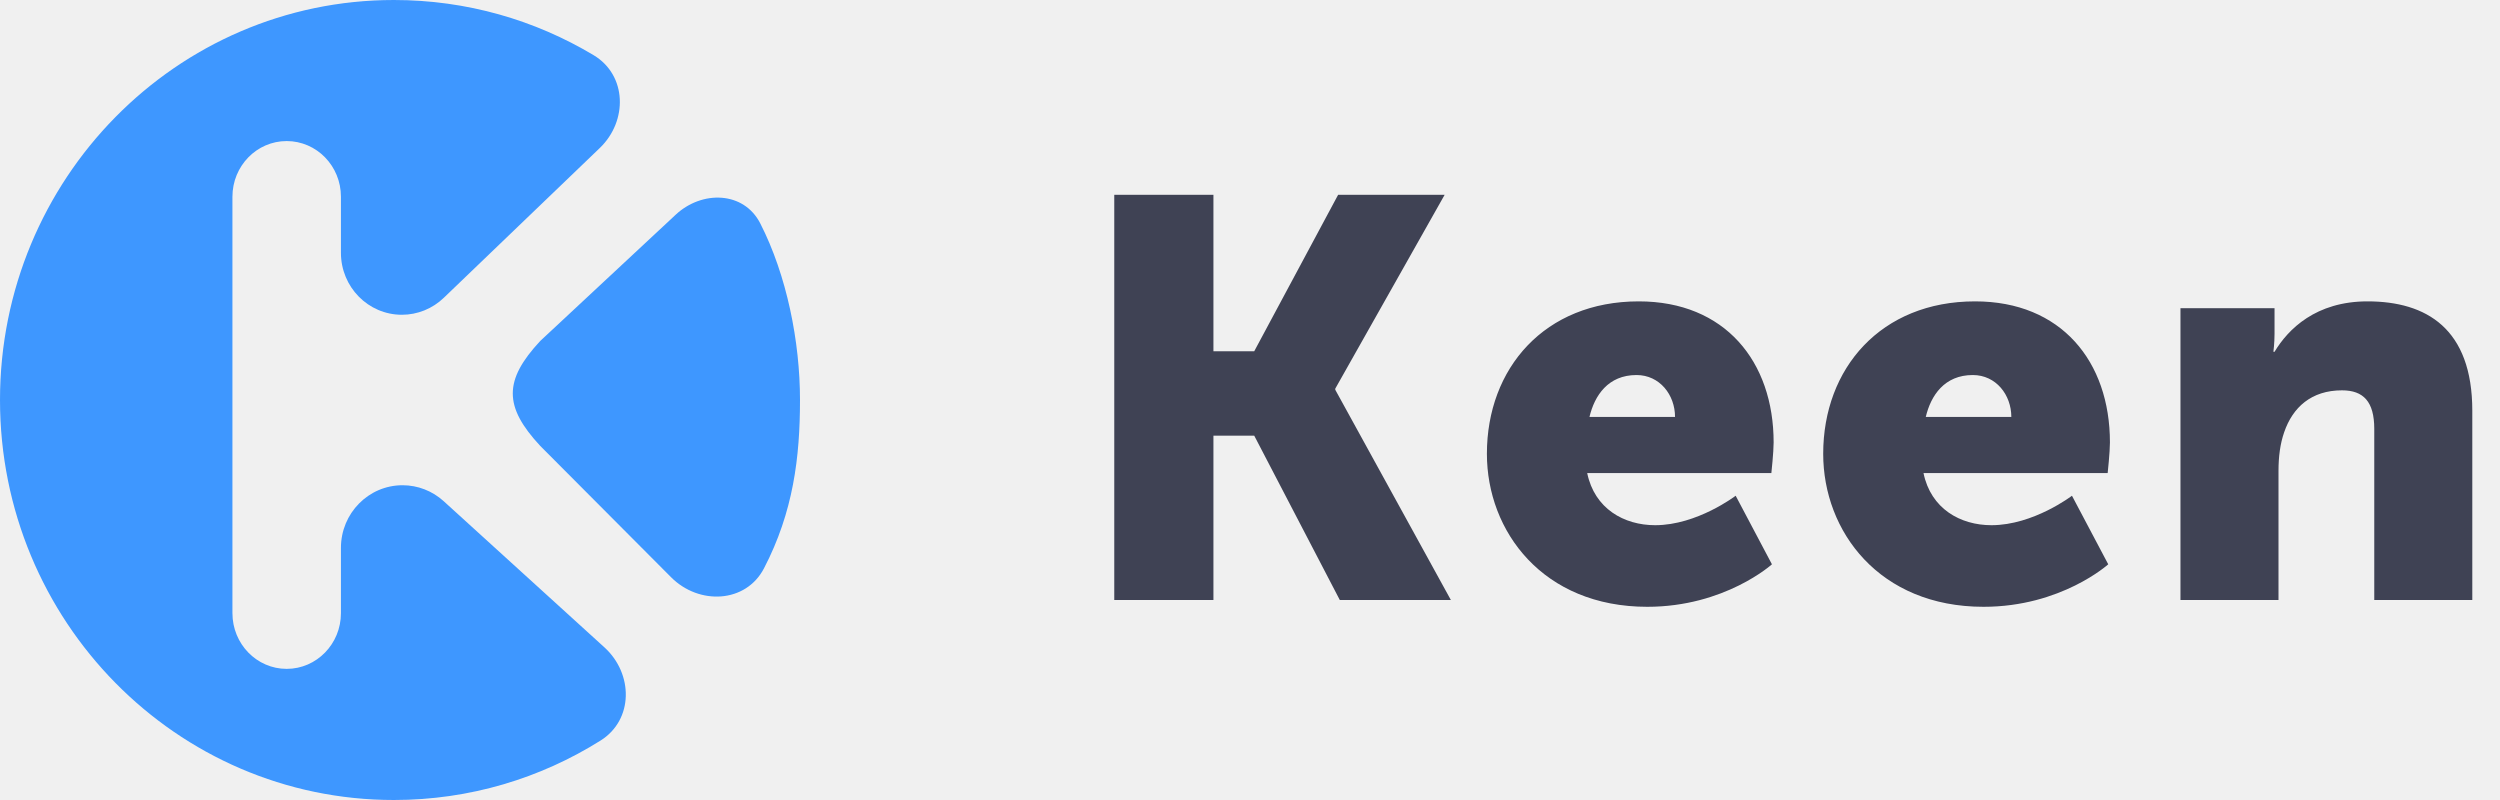
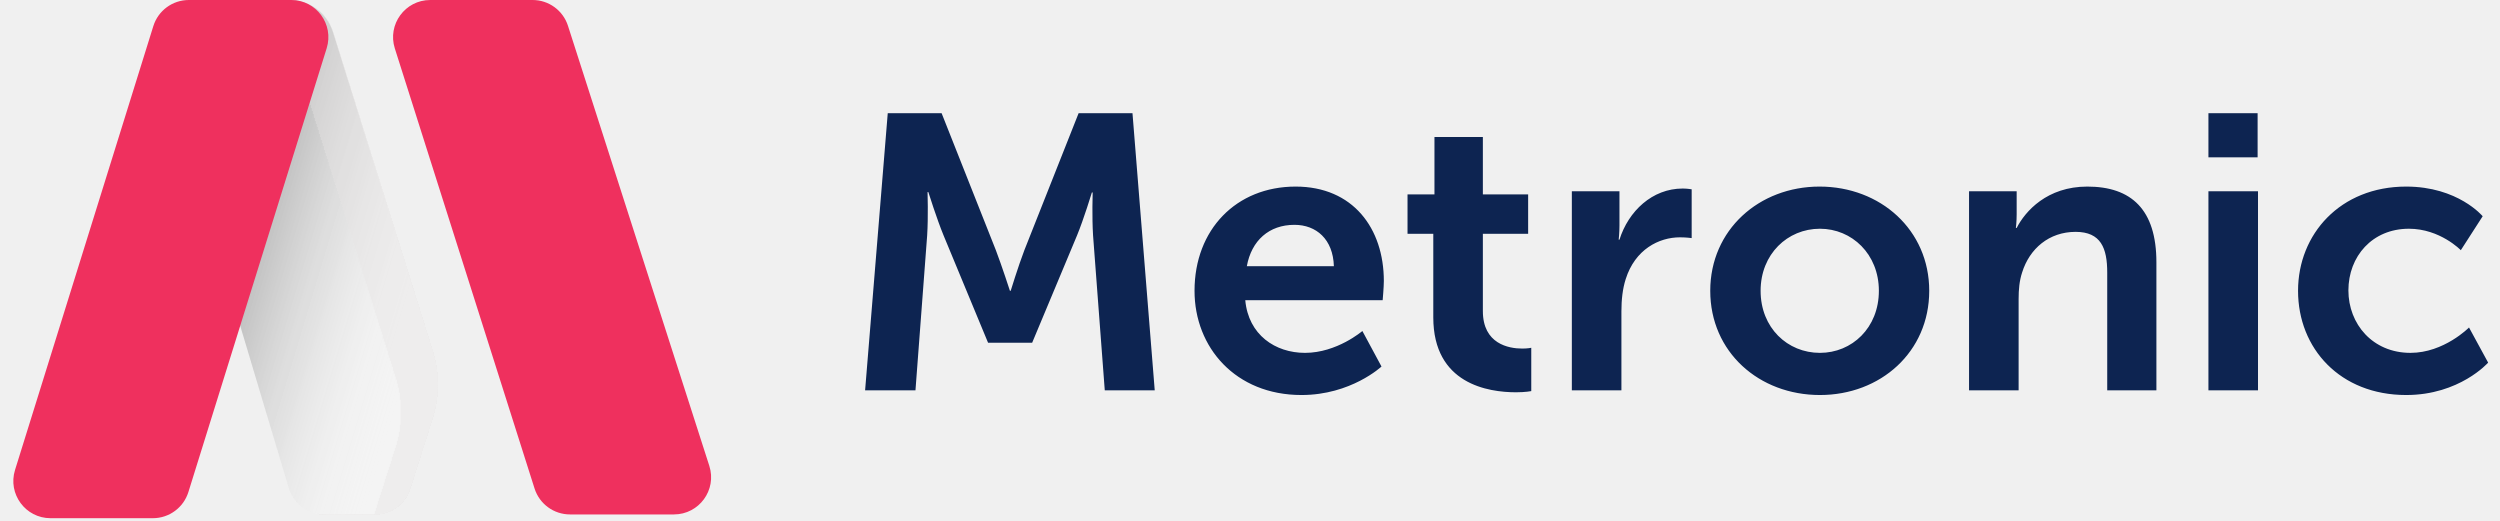
- <svg xmlns="http://www.w3.org/2000/svg" width="75" height="24" viewBox="0 0 75 24" fill="none">
-   <g clip-path="url(#clip0_4121_188)">
-     <path d="M33.428 18H36.403V13.07H37.627L40.194 18H43.526L40.058 11.693V11.659L43.339 5.845H40.143L37.627 10.537H36.403V5.845H33.428V18ZM44.607 13.614C44.607 15.943 46.29 18.204 49.418 18.204C51.747 18.204 53.158 16.929 53.158 16.929L52.07 14.872C52.07 14.872 50.914 15.756 49.656 15.756C48.721 15.756 47.837 15.263 47.616 14.192H53.141C53.141 14.192 53.209 13.563 53.209 13.274C53.209 10.843 51.747 9.041 49.163 9.041C46.341 9.041 44.607 11.047 44.607 13.614ZM47.684 12.509C47.837 11.863 48.245 11.251 49.095 11.251C49.792 11.251 50.251 11.846 50.251 12.509H47.684ZM54.696 13.614C54.696 15.943 56.379 18.204 59.507 18.204C61.836 18.204 63.247 16.929 63.247 16.929L62.159 14.872C62.159 14.872 61.003 15.756 59.745 15.756C58.81 15.756 57.926 15.263 57.705 14.192H63.23C63.23 14.192 63.298 13.563 63.298 13.274C63.298 10.843 61.836 9.041 59.252 9.041C56.43 9.041 54.696 11.047 54.696 13.614ZM57.773 12.509C57.926 11.863 58.334 11.251 59.184 11.251C59.881 11.251 60.34 11.846 60.34 12.509H57.773ZM65.414 18H68.355V14.124C68.355 13.699 68.406 13.308 68.525 12.968C68.78 12.22 69.341 11.71 70.259 11.71C70.905 11.71 71.228 12.05 71.228 12.866V18H74.169V12.322C74.169 9.857 72.792 9.041 71.024 9.041C69.477 9.041 68.644 9.874 68.236 10.554H68.202C68.202 10.554 68.236 10.299 68.236 10.01V9.245H65.414V18Z" fill="#3F4254" />
-     <path fill-rule="evenodd" clip-rule="evenodd" d="M20.134 17.319C20.97 18.157 22.374 18.099 22.92 17.049C23.8 15.358 24 13.714 24 12C24 10.256 23.607 8.266 22.808 6.702C22.315 5.737 21.064 5.703 20.271 6.441L16.207 10.229C15.109 11.41 15.109 12.197 16.207 13.377L20.134 17.319ZM18.134 19.422C19.002 20.212 19.011 21.593 18.016 22.217C16.214 23.348 14.09 24 11.816 24C5.29 24 0 18.627 0 12C0 5.373 5.29 0 11.816 0C14.003 0 16.051 0.603 17.808 1.655C18.812 2.256 18.837 3.631 17.993 4.441L13.313 8.935C12.974 9.261 12.524 9.443 12.057 9.443C11.046 9.443 10.228 8.611 10.228 7.585V5.902C10.228 4.979 9.499 4.232 8.6 4.232C7.702 4.232 6.973 4.979 6.973 5.902V18.395C6.973 19.318 7.702 20.066 8.6 20.066C9.499 20.066 10.228 19.318 10.228 18.395V16.436C10.228 15.398 11.056 14.557 12.077 14.557C12.533 14.557 12.972 14.728 13.311 15.036L18.134 19.422Z" fill="#3E97FF" />
+ <svg xmlns="http://www.w3.org/2000/svg" width="269" height="56" viewBox="0 0 269 56" fill="none">
+   <path d="M93.085 42H98.504L99.763 25.326C99.889 23.352 99.805 20.664 99.805 20.664H99.889C99.889 20.664 100.813 23.604 101.527 25.326L106.315 36.876H111.061L115.891 25.326C116.605 23.604 117.487 20.706 117.487 20.706H117.571C117.571 20.706 117.487 23.352 117.613 25.326L118.873 42H124.249L121.855 12.18H116.059L110.221 26.922C109.549 28.686 108.751 31.29 108.751 31.29H108.667C108.667 31.29 107.827 28.686 107.155 26.922L101.317 12.18H95.522L93.085 42ZM128.531 31.29C128.531 37.38 132.941 42.504 140.039 42.504C145.373 42.504 148.649 39.438 148.649 39.438L146.591 35.616C146.591 35.616 143.861 37.968 140.417 37.968C137.225 37.968 134.327 36.036 133.991 32.298H148.775C148.775 32.298 148.901 30.87 148.901 30.24C148.901 24.57 145.583 20.076 139.409 20.076C133.025 20.076 128.531 24.696 128.531 31.29ZM134.159 28.644C134.663 25.872 136.553 24.192 139.283 24.192C141.635 24.192 143.441 25.746 143.525 28.644H134.159ZM154.222 34.146C154.222 41.328 160.144 42.21 163.126 42.21C164.134 42.21 164.764 42.084 164.764 42.084V37.422C164.764 37.422 164.386 37.506 163.798 37.506C162.328 37.506 159.556 37.002 159.556 33.474V25.158H164.428V20.916H159.556V14.742H154.348V20.916H151.45V25.158H154.222V34.146ZM169.13 42H174.464V33.516C174.464 32.256 174.59 31.08 174.926 30.03C175.934 26.838 178.496 25.536 180.764 25.536C181.478 25.536 182.024 25.62 182.024 25.62V20.37C182.024 20.37 181.562 20.286 181.058 20.286C177.782 20.286 175.22 22.722 174.254 25.788H174.17C174.17 25.788 174.254 25.074 174.254 24.276V20.58H169.13V42ZM184.023 31.29C184.023 37.884 189.273 42.504 195.825 42.504C202.335 42.504 207.585 37.884 207.585 31.29C207.585 24.738 202.335 20.076 195.783 20.076C189.273 20.076 184.023 24.738 184.023 31.29ZM189.441 31.29C189.441 27.342 192.339 24.612 195.825 24.612C199.269 24.612 202.167 27.342 202.167 31.29C202.167 35.28 199.269 37.968 195.825 37.968C192.339 37.968 189.441 35.28 189.441 31.29ZM211.869 42H217.203V32.172C217.203 31.164 217.287 30.198 217.581 29.316C218.379 26.754 220.479 24.948 223.335 24.948C226.065 24.948 226.737 26.712 226.737 29.316V42H232.029V28.224C232.029 22.554 229.341 20.076 224.595 20.076C220.269 20.076 217.917 22.722 216.993 24.528H216.909C216.909 24.528 216.993 23.856 216.993 23.058V20.58H211.869V42ZM237.627 16.926H242.919V12.18H237.627V16.926ZM237.627 42H242.961V20.58H237.627V42ZM247.27 31.29C247.27 37.506 251.806 42.504 258.904 42.504C264.658 42.504 267.724 39.018 267.724 39.018L265.666 35.238C265.666 35.238 262.978 37.968 259.366 37.968C255.292 37.968 252.688 34.86 252.688 31.248C252.688 27.594 255.25 24.612 259.198 24.612C262.558 24.612 264.784 26.922 264.784 26.922L267.136 23.268C267.136 23.268 264.49 20.076 258.904 20.076C251.806 20.076 247.27 25.2 247.27 31.29Z" fill="#0D2451" />
+   <path d="M61.114 2.777L76.323 50.13C77.152 52.712 75.226 55.353 72.514 55.353H61.331C59.588 55.353 58.046 54.225 57.518 52.564L42.483 5.211C41.664 2.631 43.589 0 46.295 0H57.306C59.044 0 60.583 1.122 61.114 2.777Z" fill="#EF305E" />
+   <g filter="url(#filter0_i)">
+     <path d="M46.548 37.8L35.824 3.449C35.184 1.397 33.284 0 31.134 0C28.518 0 26.36 2.05 26.227 4.663L24.919 30.339C24.872 31.251 24.982 32.164 25.244 33.039L31.066 52.5C31.572 54.193 33.13 55.353 34.898 55.353H40.309C42.05 55.353 43.591 54.227 44.12 52.569L46.527 45.021C47.275 42.674 47.283 40.152 46.548 37.8Z" fill="#F4F4F4" />
+     <path d="M46.548 37.8L35.824 3.449C35.184 1.397 33.284 0 31.134 0C28.518 0 26.36 2.05 26.227 4.663L24.919 30.339C24.872 31.251 24.982 32.164 25.244 33.039L31.066 52.5C31.572 54.193 33.13 55.353 34.898 55.353H40.309C42.05 55.353 43.591 54.227 44.12 52.569L46.527 45.021C47.275 42.674 47.283 40.152 46.548 37.8Z" fill="url(#paint0_linear)" />
  </g>
+   <path d="M20.317 0H31.332C34.029 0 35.953 2.615 35.151 5.19L20.27 52.947C19.749 54.619 18.201 55.758 16.451 55.758H5.436C2.739 55.758 0.815 53.143 1.617 50.568L16.498 2.81C17.019 1.139 18.566 0 20.317 0Z" fill="#EF305E" />
  <defs>
-     <clipPath id="clip0_4121_188">
-       <rect width="75" height="24" fill="white" />
-     </clipPath>
+     <filter id="filter0_i" x="24.908" y="0" width="22.185" height="55.353" filterUnits="userSpaceOnUse" color-interpolation-filters="sRGB">
+       <feFlood flood-opacity="0" result="BackgroundImageFix" />
+       <feBlend mode="normal" in="SourceGraphic" in2="BackgroundImageFix" result="shape" />
+       <feColorMatrix in="SourceAlpha" type="matrix" values="0 0 0 0 0 0 0 0 0 0 0 0 0 0 0 0 0 0 127 0" result="hardAlpha" />
+       <feOffset dx="-4" dy="3" />
+       <feComposite in2="hardAlpha" operator="arithmetic" k2="-1" k3="1" />
+       <feColorMatrix type="matrix" values="0 0 0 0 0.904 0 0 0 0 0.893 0 0 0 0 0.893 0 0 0 0.4 0" />
+       <feBlend mode="normal" in2="shape" result="effect1_innerShadow" />
+     </filter>
+     <linearGradient id="paint0_linear" x1="29" y1="24.5" x2="49" y2="30.5" gradientUnits="userSpaceOnUse">
+       <stop stop-opacity="0.2" />
+       <stop offset="0.911" stop-color="white" stop-opacity="0" />
+     </linearGradient>
  </defs>
</svg>
